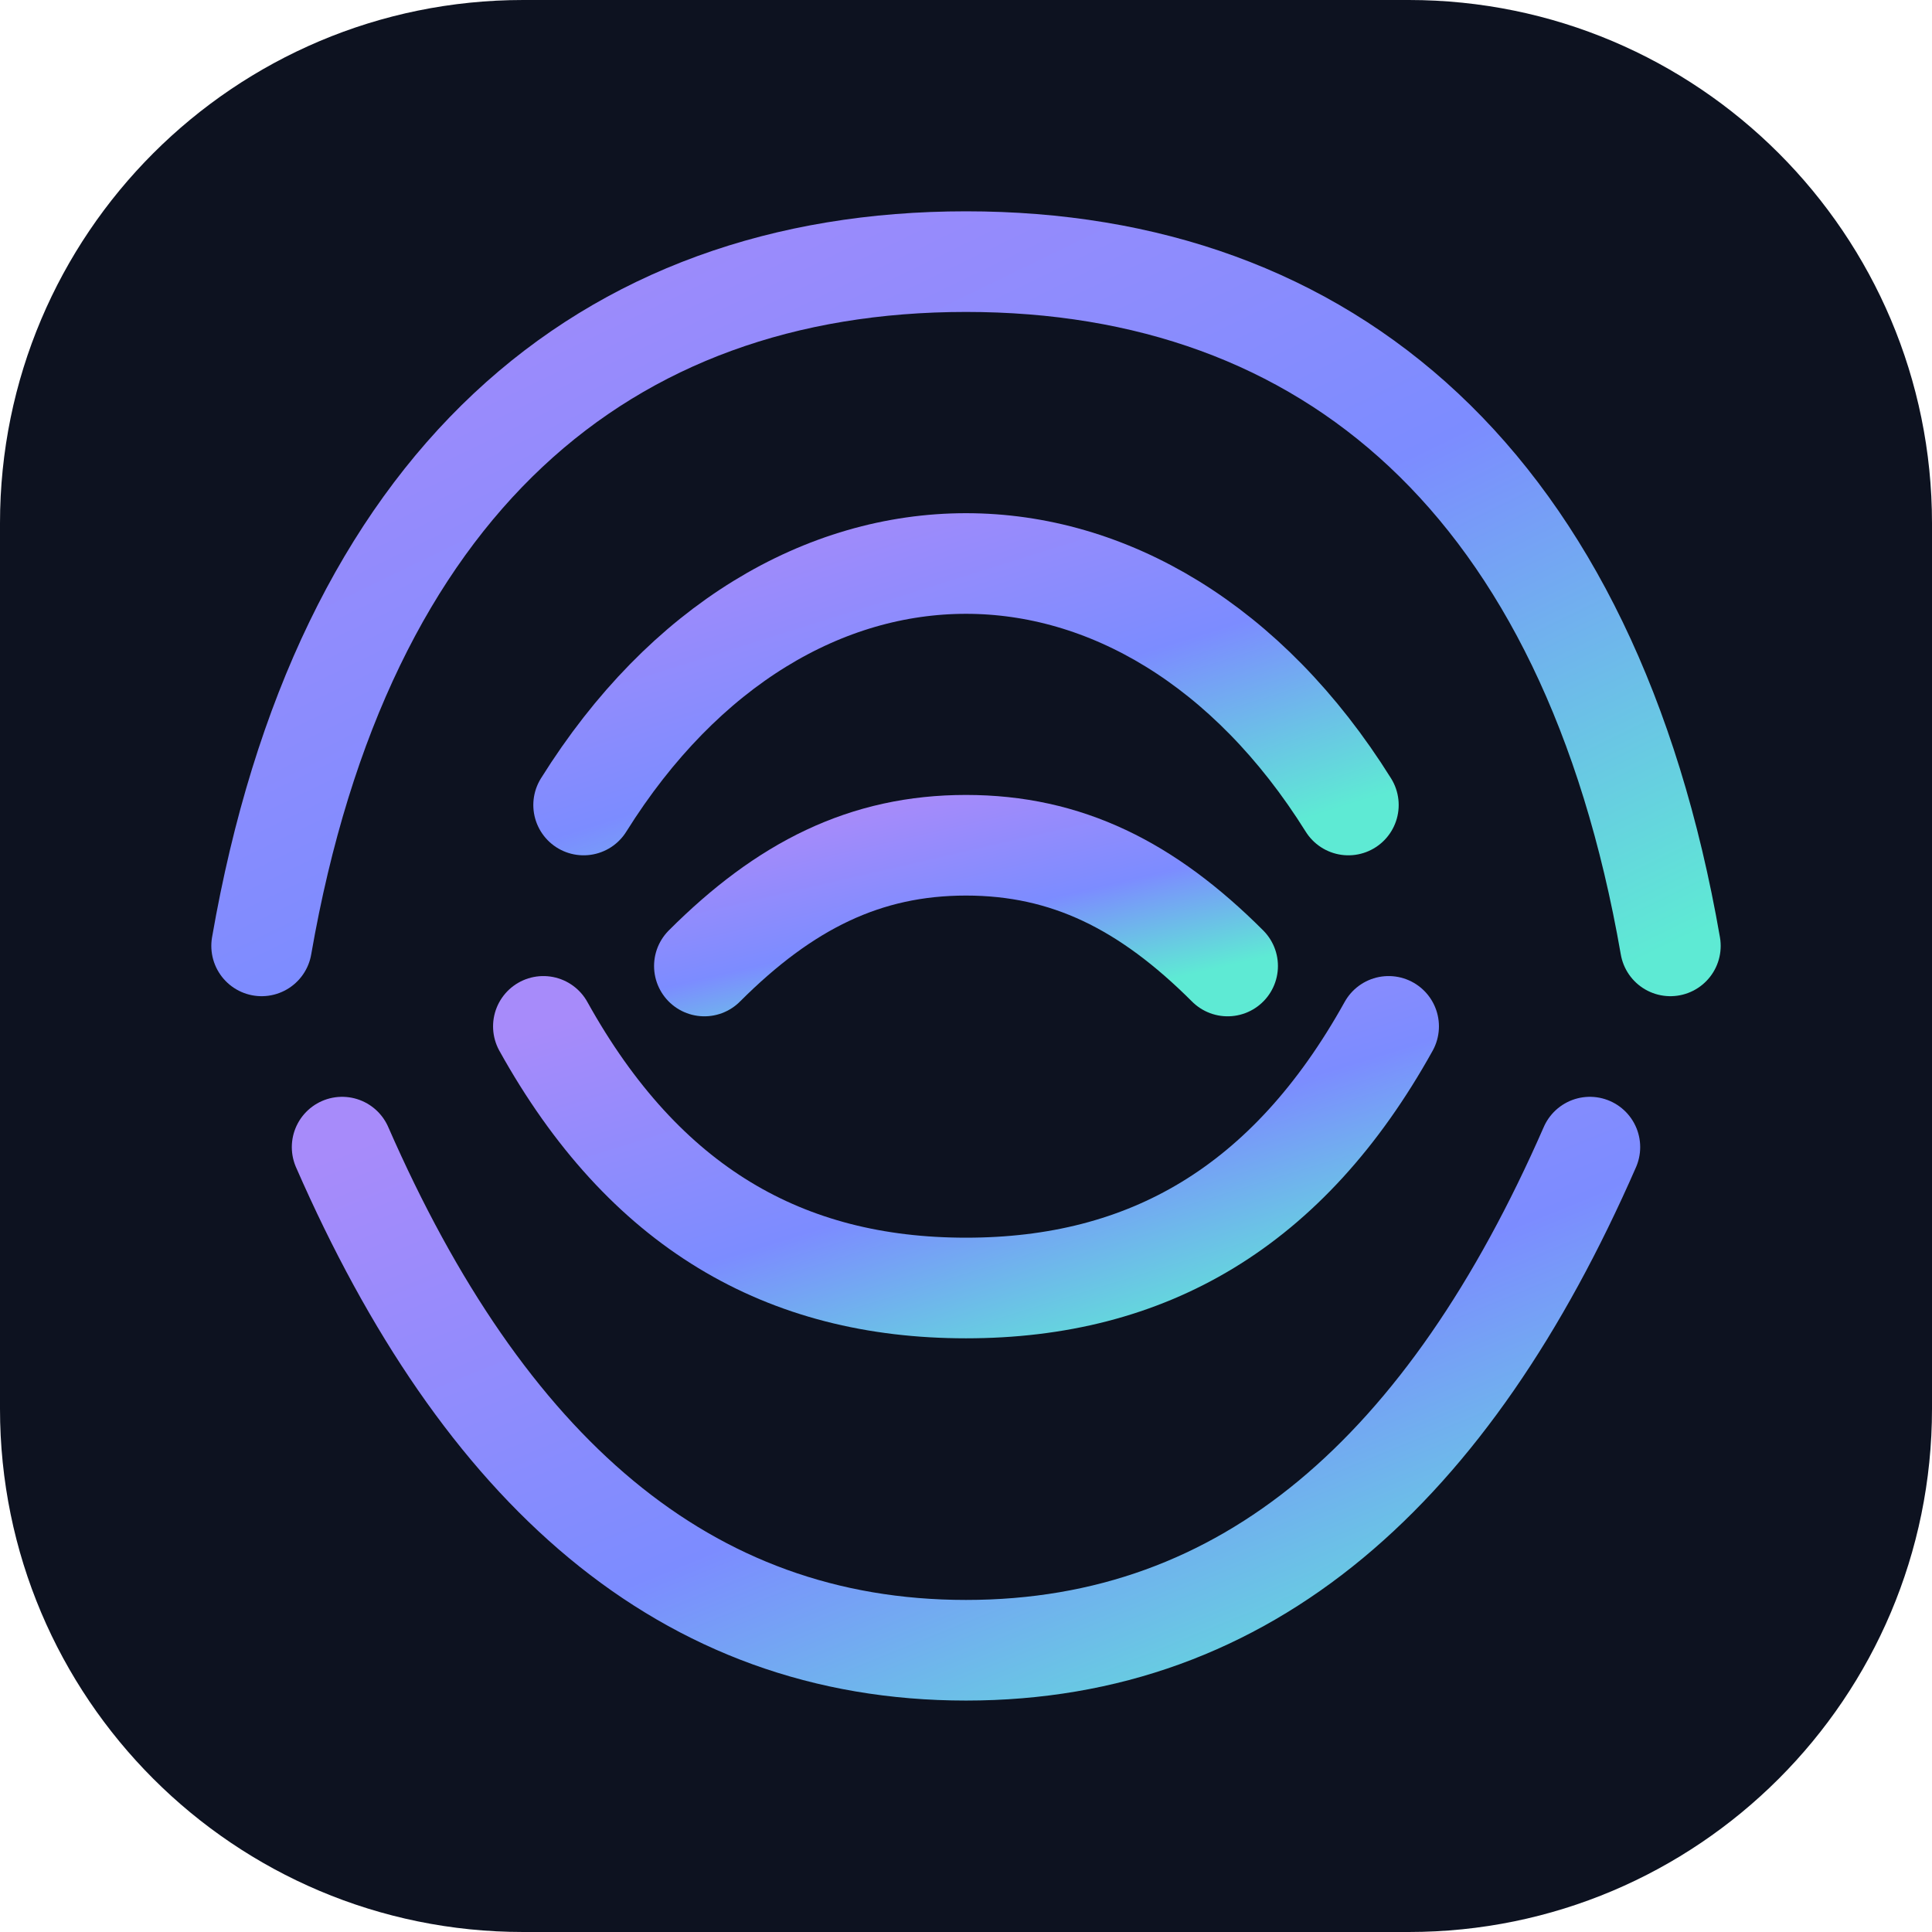
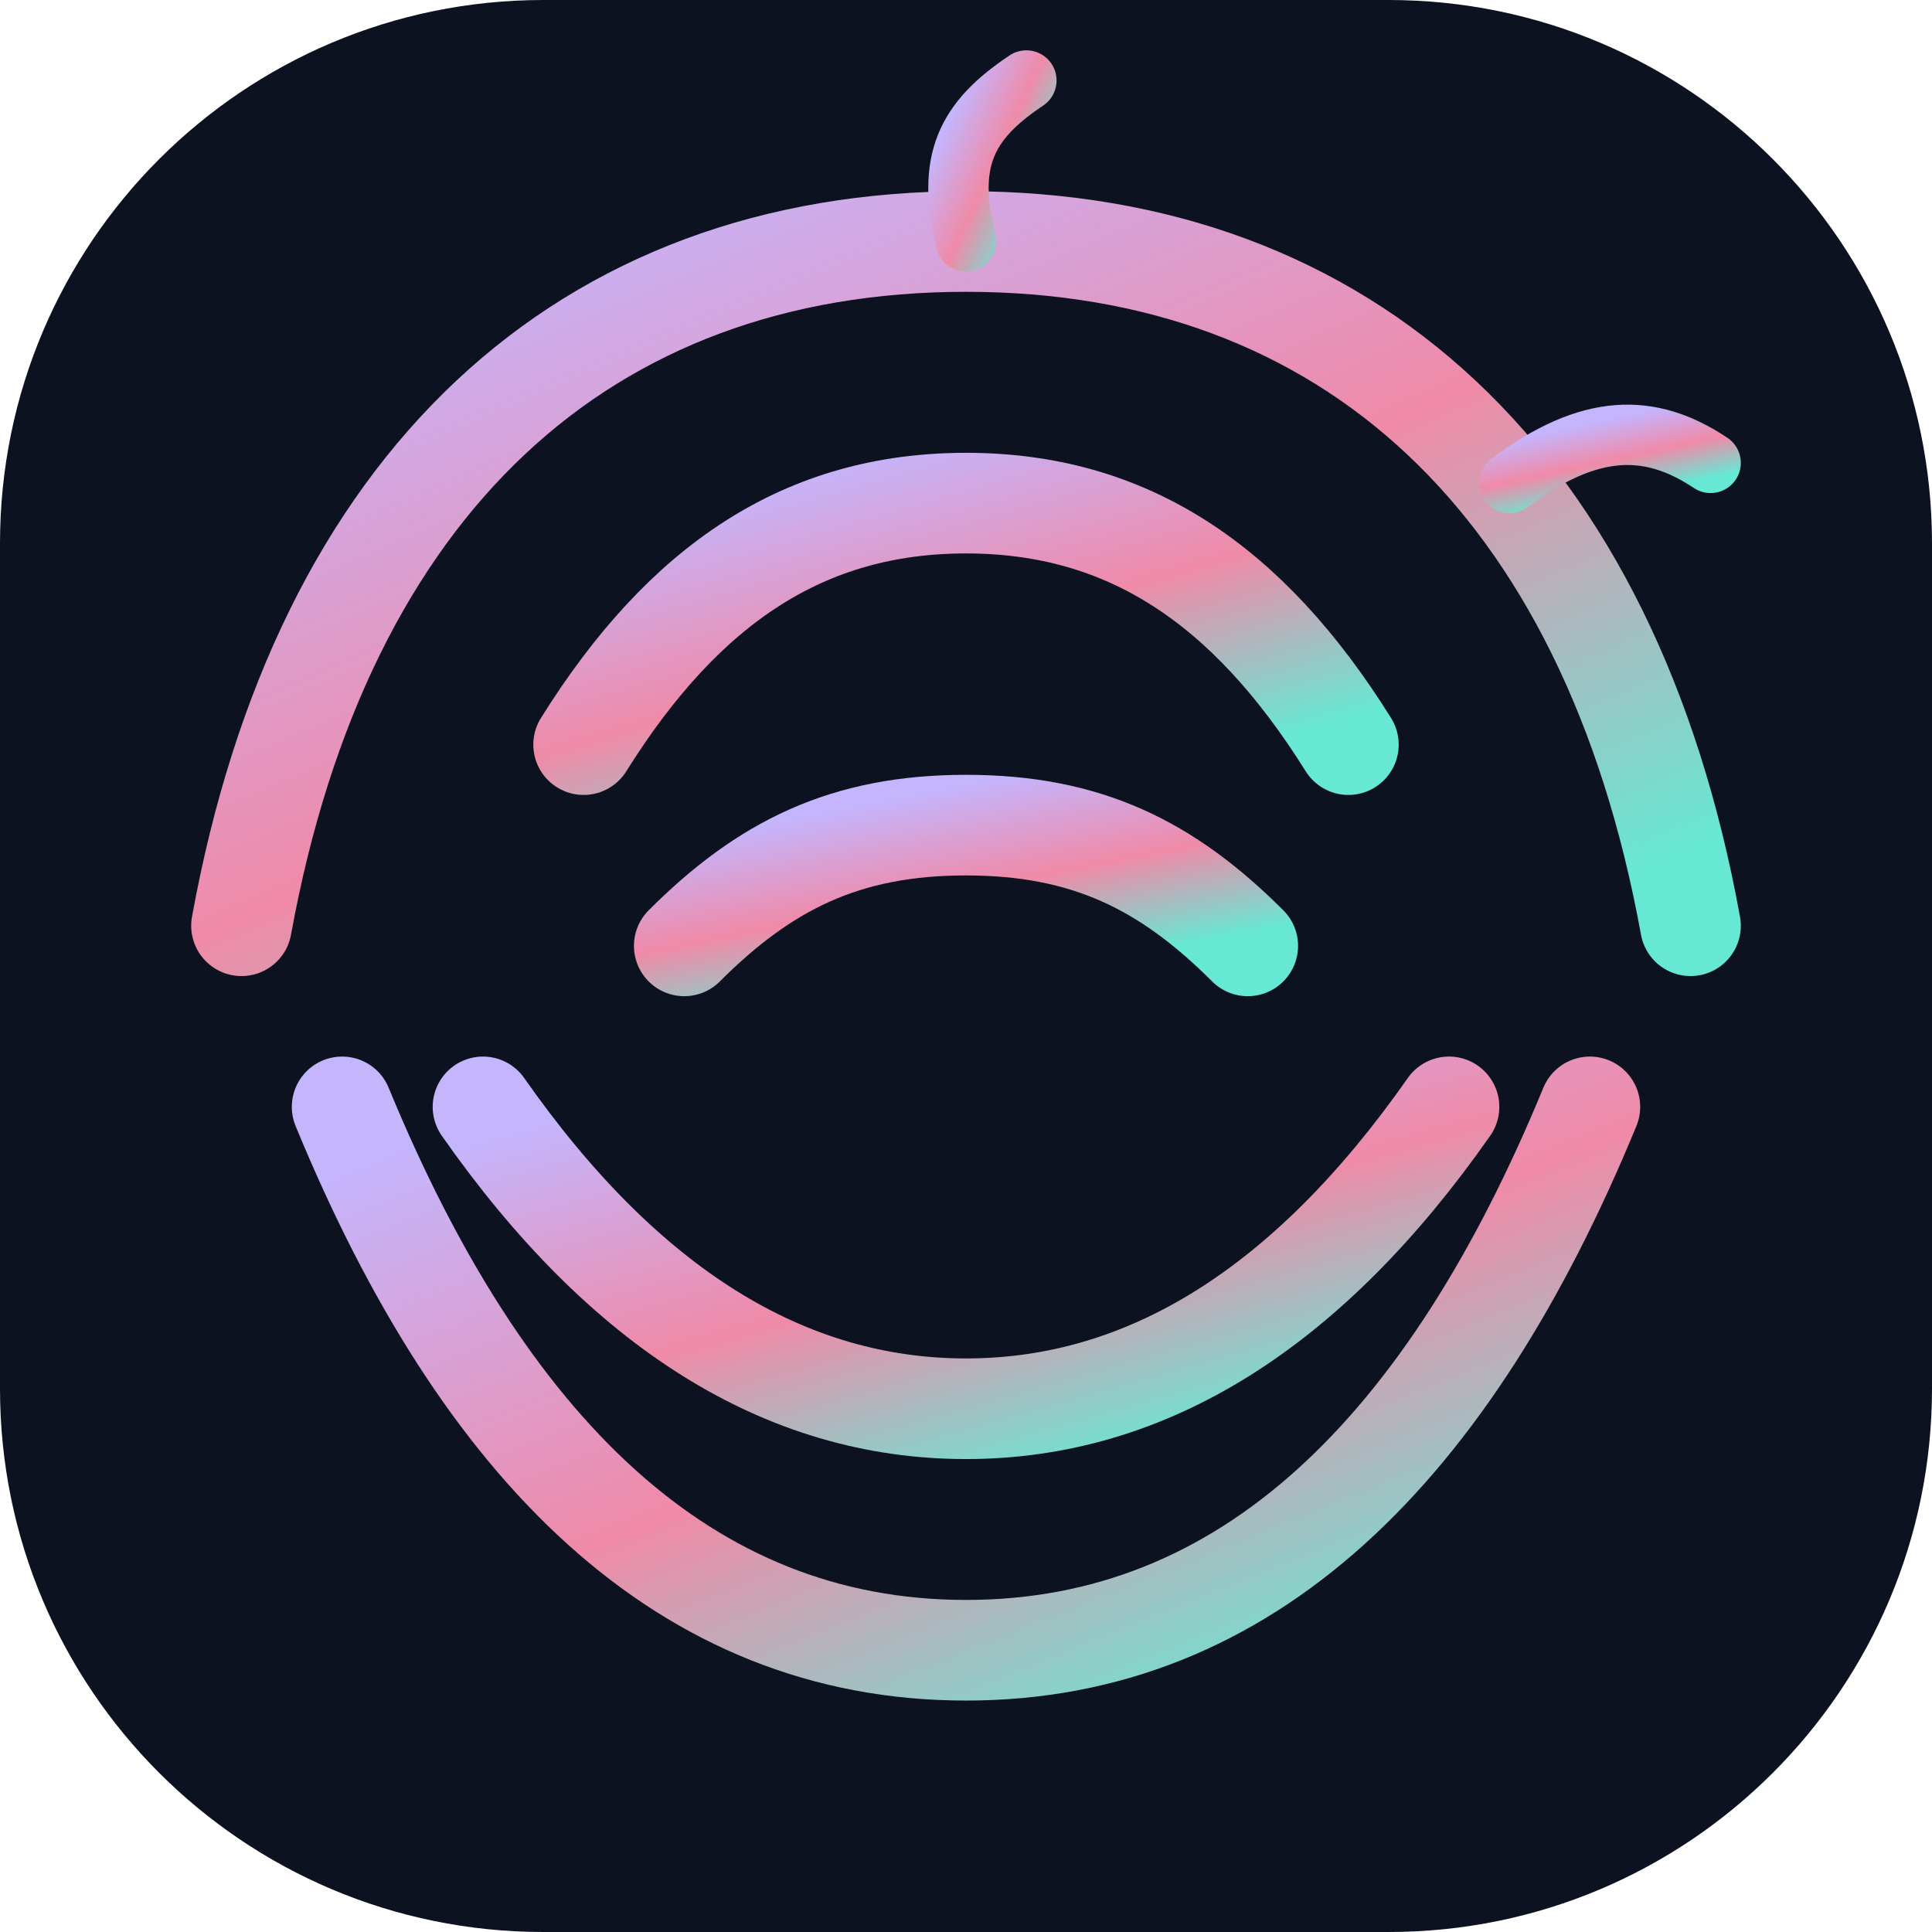
- <svg xmlns="http://www.w3.org/2000/svg" viewBox="0 0 96 96">
+ <svg xmlns="http://www.w3.org/2000/svg" viewBox="0 0 96 96" role="img" aria-labelledby="title">
  <defs>
-     <linearGradient id="g" x1="0" y1="0" x2="1" y2="1">
-       <stop stop-color="#a78bfa" />
-       <stop offset=".55" stop-color="#7c8cff" />
-       <stop offset="1" stop-color="#5eead4" />
+     <linearGradient id="nest" x1="8%" y1="4%" x2="92%" y2="96%">
+       <stop stop-color="#c4b5fd" />
+       <stop offset=".52" stop-color="#f08aa8" />
+       <stop offset="1" stop-color="#67e8d4" />
    </linearGradient>
  </defs>
-   <rect width="96" height="96" rx="26" fill="#0d1220" />
-   <g fill="none" stroke="url(#g)" stroke-width="5" stroke-linecap="round">
-     <path d="M13 47c4-23 17-34 35-34s31 11 35 34" />
-     <path d="M17 57c7 16 17 25 31 25s24-9 31-25" />
-     <path d="M27 51c5 9 12 13 21 13s16-4 21-13" />
-     <path d="M29 40c5-8 12-12 19-12s14 4 19 12" />
-     <path d="M35 48c4-4 8-6 13-6s9 2 13 6" />
+   <rect width="96" height="96" rx="27" fill="#0d1220" />
+   <g fill="none" stroke="url(#nest)" stroke-width="5" stroke-linecap="round" stroke-linejoin="round">
+     <path d="M12 46c4-22 17-34 36-34s32 12 36 34" />
+     <path d="M17 55c7 17 17 27 31 27s24-10 31-27" />
+     <path d="M24 55c7 10 15 15 24 15s17-5 24-15" />
+     <path d="M29 37c5-8 11-12 19-12s14 4 19 12" />
+     <path d="M34 47c4-4 8-6 14-6s10 2 14 6" />
+     <path d="M48 12c-1-4 0-6 3-8" stroke-width="3" />
+     <path d="M75 24c4-3 7-3 10-1" stroke-width="3" />
  </g>
</svg>
